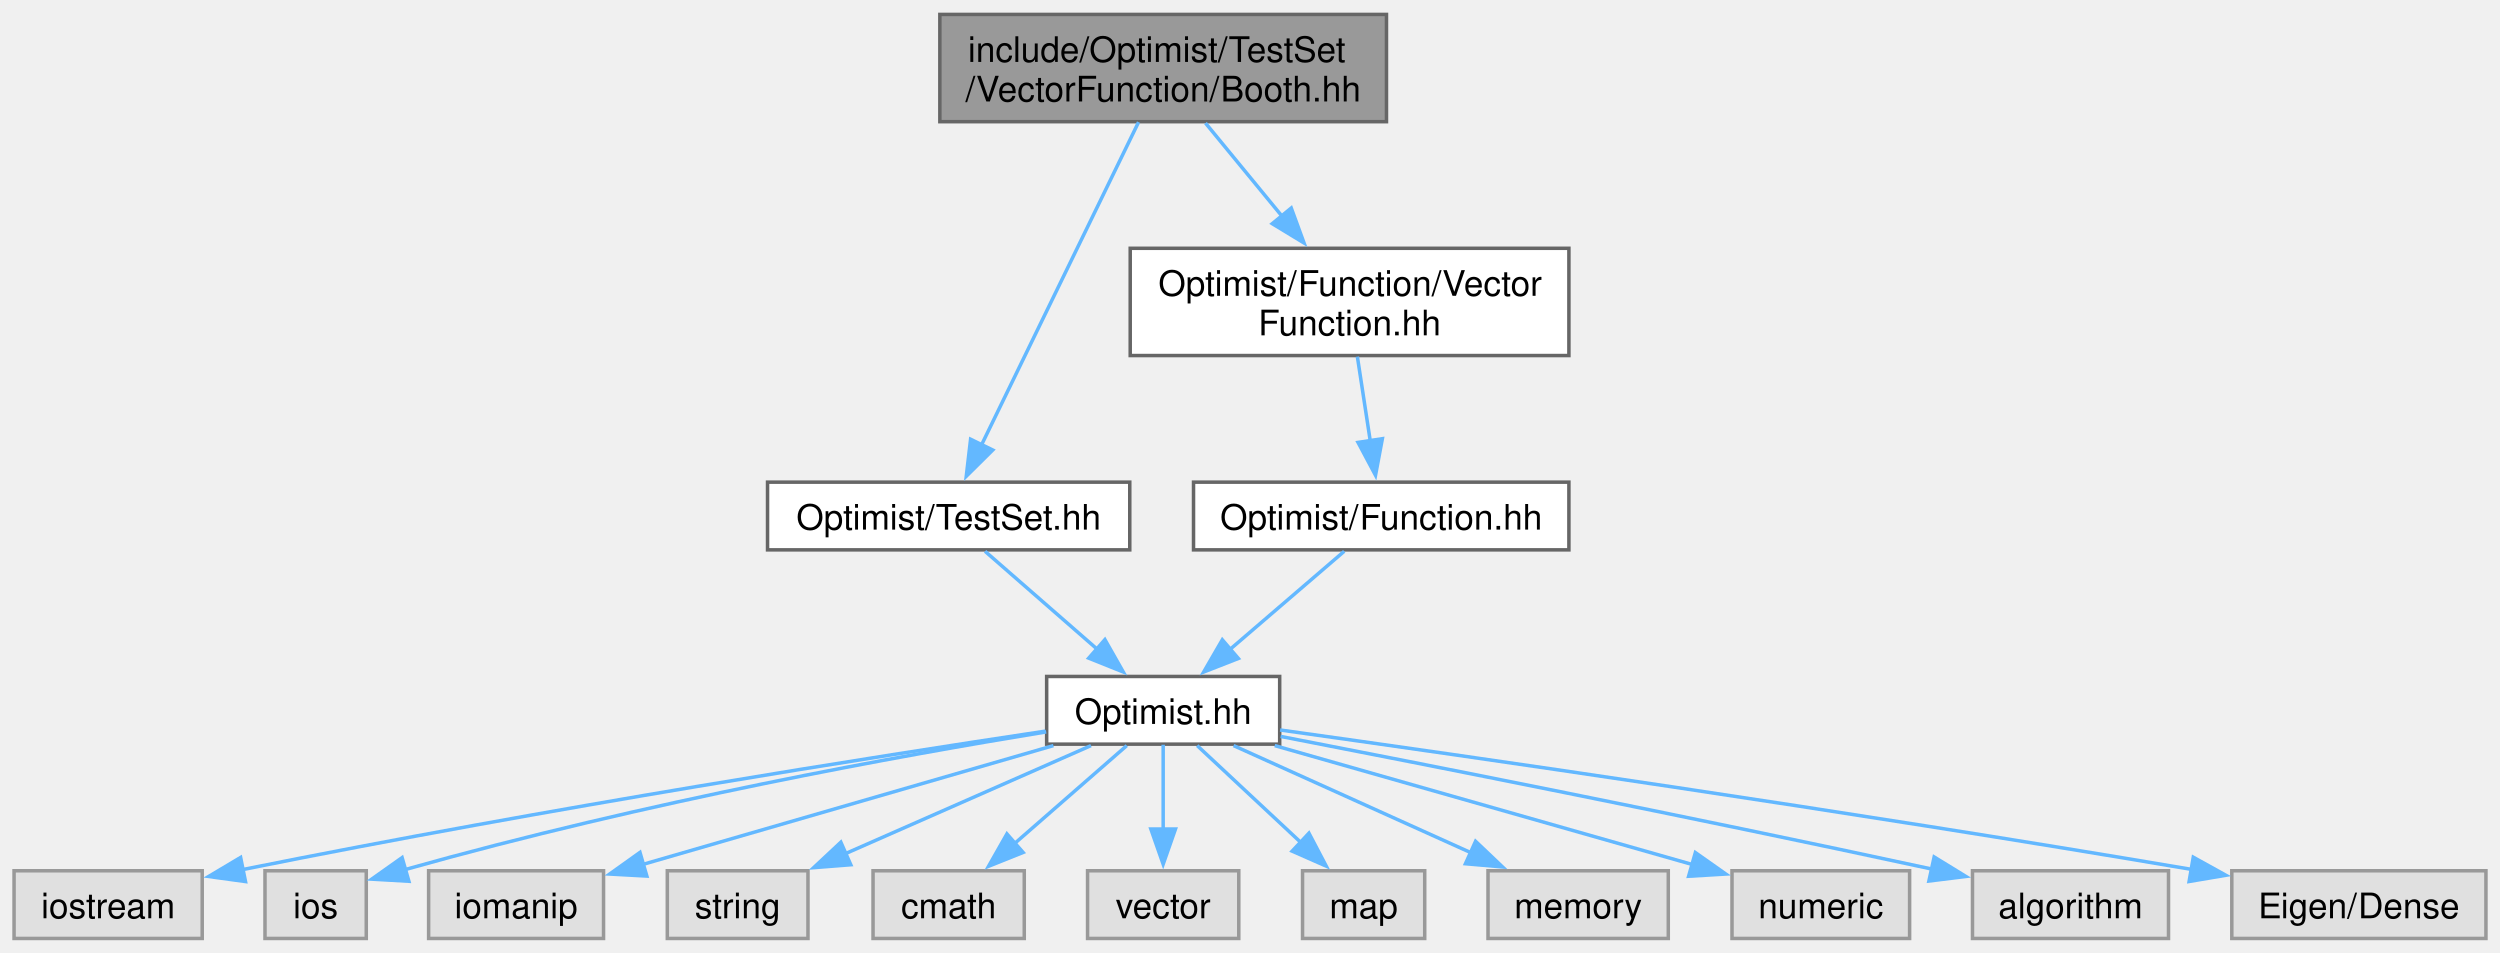
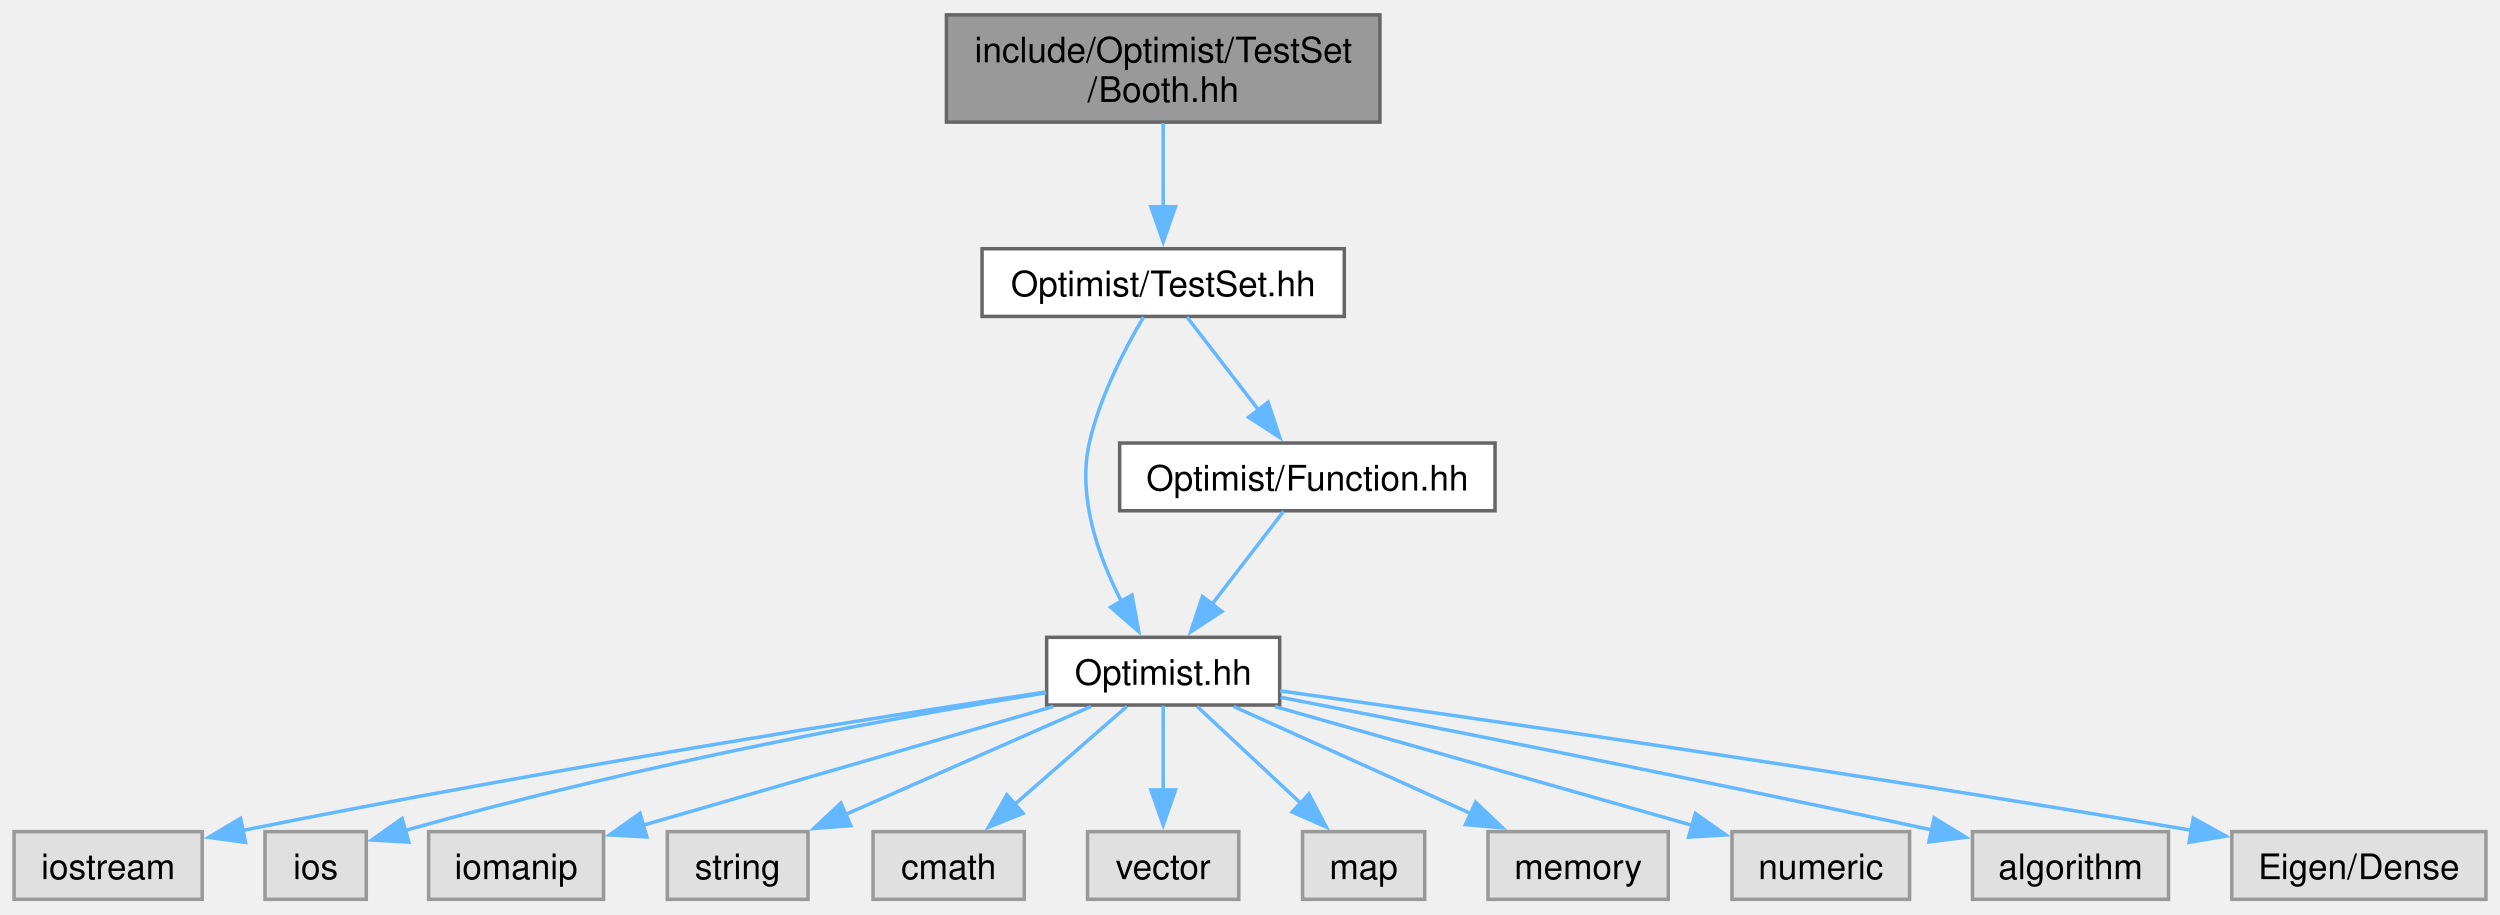
- <svg xmlns="http://www.w3.org/2000/svg" xmlns:xlink="http://www.w3.org/1999/xlink" width="711pt" height="271pt" viewBox="0.00 0.00 710.88 270.75">
-   <g id="graph0" class="graph" transform="scale(1 1) rotate(0) translate(4 266.75)">
+ <svg xmlns="http://www.w3.org/2000/svg" xmlns:xlink="http://www.w3.org/1999/xlink" width="711pt" height="260pt" viewBox="0.00 0.00 710.88 259.50">
+   <g id="graph0" class="graph" transform="scale(1 1) rotate(0) translate(4 255.5)">
    <g id="Node000001" class="node">
      <g id="a_Node000001">
        <a xlink:title=" ">
-           <polygon fill="#999999" stroke="#666666" points="390.25,-262.75 263.25,-262.75 263.25,-232.25 390.25,-232.25 390.25,-262.75" />
-           <text text-anchor="start" x="271.25" y="-249.25" font-family="Helvetica,sans-Serif" font-size="10.00">include/Optimist/TestSet</text>
-           <text text-anchor="middle" x="326.75" y="-238" font-family="Helvetica,sans-Serif" font-size="10.00">/VectorFunction/Booth.hh</text>
+           <polygon fill="#999999" stroke="#666666" points="388.38,-251.5 265.12,-251.5 265.12,-221 388.38,-221 388.38,-251.5" />
+           <text text-anchor="start" x="273.12" y="-238" font-family="Helvetica,sans-Serif" font-size="10.00">include/Optimist/TestSet</text>
+           <text text-anchor="middle" x="326.75" y="-226.75" font-family="Helvetica,sans-Serif" font-size="10.00">/Booth.hh</text>
        </a>
      </g>
    </g>
    <g id="Node000002" class="node">
      <g id="a_Node000002">
        <a xlink:href="_test_set_8hh.html" target="_top" xlink:title=" ">
-           <polygon fill="white" stroke="#666666" points="317.25,-129.75 214.25,-129.75 214.25,-110.5 317.25,-110.5 317.25,-129.75" />
-           <text text-anchor="middle" x="265.75" y="-116.25" font-family="Helvetica,sans-Serif" font-size="10.00">Optimist/TestSet.hh</text>
+           <polygon fill="white" stroke="#666666" points="378.25,-185 275.25,-185 275.25,-165.75 378.25,-165.75 378.25,-185" />
+           <text text-anchor="middle" x="326.75" y="-171.5" font-family="Helvetica,sans-Serif" font-size="10.00">Optimist/TestSet.hh</text>
        </a>
      </g>
    </g>
    <g id="edge1_Node000001_Node000002" class="edge">
      <g id="a_edge1_Node000001_Node000002">
        <a xlink:title=" ">
-           <path fill="none" stroke="#63b8ff" d="M319.75,-232.12C308.73,-209.47 287.33,-165.49 275.04,-140.22" />
-           <polygon fill="#63b8ff" stroke="#63b8ff" points="278.29,-138.89 270.76,-131.43 271.99,-141.95 278.29,-138.89" />
-         </a>
-       </g>
-     </g>
-     <g id="Node000015" class="node">
-       <g id="a_Node000015">
-         <a xlink:href="_vector_function_8hh.html" target="_top" xlink:title=" ">
-           <polygon fill="white" stroke="#666666" points="442.12,-196.25 317.38,-196.25 317.38,-165.75 442.12,-165.75 442.12,-196.25" />
-           <text text-anchor="start" x="325.38" y="-182.75" font-family="Helvetica,sans-Serif" font-size="10.00">Optimist/Function/Vector</text>
-           <text text-anchor="middle" x="379.75" y="-171.5" font-family="Helvetica,sans-Serif" font-size="10.00">Function.hh</text>
-         </a>
-       </g>
-     </g>
-     <g id="edge14_Node000001_Node000015" class="edge">
-       <g id="a_edge14_Node000001_Node000015">
-         <a xlink:title=" ">
-           <path fill="none" stroke="#63b8ff" d="M338.78,-231.86C345.21,-224.03 353.3,-214.19 360.58,-205.33" />
-           <polygon fill="#63b8ff" stroke="#63b8ff" points="363.17,-207.7 366.81,-197.75 357.76,-203.25 363.17,-207.7" />
+           <path fill="none" stroke="#63b8ff" d="M326.75,-220.7C326.75,-213.46 326.75,-204.59 326.75,-196.69" />
+           <polygon fill="#63b8ff" stroke="#63b8ff" points="330.25,-196.96 326.75,-186.96 323.25,-196.96 330.25,-196.96" />
        </a>
      </g>
    </g>
    <g id="Node000003" class="node">
      <g id="a_Node000003">
        <a xlink:href="_optimist_8hh.html" target="_top" xlink:title=" ">
          <polygon fill="white" stroke="#666666" points="359.88,-74.5 293.62,-74.5 293.62,-55.25 359.88,-55.25 359.88,-74.5" />
          <text text-anchor="middle" x="326.75" y="-61" font-family="Helvetica,sans-Serif" font-size="10.00">Optimist.hh</text>
        </a>
      </g>
    </g>
    <g id="edge2_Node000002_Node000003" class="edge">
      <g id="a_edge2_Node000002_Node000003">
        <a xlink:title=" ">
-           <path fill="none" stroke="#63b8ff" d="M276.1,-110.09C284.83,-102.47 297.54,-91.37 308.05,-82.2" />
-           <polygon fill="#63b8ff" stroke="#63b8ff" points="310.18,-84.98 315.41,-75.77 305.58,-79.71 310.18,-84.98" />
+           <path fill="none" stroke="#63b8ff" d="M321.17,-165.57C316.01,-156.86 308.7,-142.95 305.75,-129.75 302.28,-114.24 308.44,-97.17 314.97,-84.57" />
+           <polygon fill="#63b8ff" stroke="#63b8ff" points="317.87,-86.54 319.81,-76.13 311.8,-83.06 317.87,-86.54" />
+         </a>
+       </g>
+     </g>
+     <g id="Node000015" class="node">
+       <g id="a_Node000015">
+         <a xlink:href="_function_8hh.html" target="_top" xlink:title=" ">
+           <polygon fill="white" stroke="#666666" points="421.12,-129.75 314.38,-129.75 314.38,-110.5 421.12,-110.5 421.12,-129.75" />
+           <text text-anchor="middle" x="367.75" y="-116.25" font-family="Helvetica,sans-Serif" font-size="10.00">Optimist/Function.hh</text>
+         </a>
+       </g>
+     </g>
+     <g id="edge14_Node000002_Node000015" class="edge">
+       <g id="a_edge14_Node000002_Node000015">
+         <a xlink:title=" ">
+           <path fill="none" stroke="#63b8ff" d="M333.52,-165.58C339.07,-158.38 347.09,-147.96 353.98,-139.01" />
+           <polygon fill="#63b8ff" stroke="#63b8ff" points="356.58,-141.37 359.91,-131.31 351.04,-137.1 356.58,-141.37" />
        </a>
      </g>
    </g>
    <g id="Node000004" class="node">
      <g id="a_Node000004">
        <a xlink:title=" ">
          <polygon fill="#e0e0e0" stroke="#999999" points="53.5,-19.25 0,-19.25 0,0 53.5,0 53.5,-19.25" />
          <text text-anchor="middle" x="26.75" y="-5.75" font-family="Helvetica,sans-Serif" font-size="10.00">iostream</text>
        </a>
      </g>
    </g>
    <g id="edge3_Node000003_Node000004" class="edge">
      <g id="a_edge3_Node000003_Node000004">
        <a xlink:title=" ">
          <path fill="none" stroke="#63b8ff" d="M293.28,-58.96C245.09,-51.72 153.13,-37.32 65.1,-19.61" />
          <polygon fill="#63b8ff" stroke="#63b8ff" points="65.81,-16.18 55.32,-17.62 64.42,-23.04 65.81,-16.18" />
        </a>
      </g>
    </g>
    <g id="Node000005" class="node">
      <g id="a_Node000005">
        <a xlink:title=" ">
          <polygon fill="#e0e0e0" stroke="#999999" points="100.15,-19.25 71.35,-19.25 71.35,0 100.15,0 100.15,-19.25" />
          <text text-anchor="middle" x="85.75" y="-5.75" font-family="Helvetica,sans-Serif" font-size="10.00">ios</text>
        </a>
      </g>
    </g>
    <g id="edge4_Node000003_Node000005" class="edge">
      <g id="a_edge4_Node000003_Node000005">
        <a xlink:title=" ">
          <path fill="none" stroke="#63b8ff" d="M293.49,-58.74C252.5,-52.04 180.62,-39.14 110.94,-19.52" />
          <polygon fill="#63b8ff" stroke="#63b8ff" points="112.27,-16.26 101.69,-16.87 110.34,-22.99 112.27,-16.26" />
        </a>
      </g>
    </g>
    <g id="Node000006" class="node">
      <g id="a_Node000006">
        <a xlink:title=" ">
          <polygon fill="#e0e0e0" stroke="#999999" points="167.62,-19.25 117.88,-19.25 117.88,0 167.62,0 167.62,-19.25" />
          <text text-anchor="middle" x="142.75" y="-5.75" font-family="Helvetica,sans-Serif" font-size="10.00">iomanip</text>
        </a>
      </g>
    </g>
    <g id="edge5_Node000003_Node000006" class="edge">
      <g id="a_edge5_Node000003_Node000006">
        <a xlink:title=" ">
          <path fill="none" stroke="#63b8ff" d="M295.54,-54.84C263.2,-45.48 212.74,-30.88 178.74,-21.04" />
          <polygon fill="#63b8ff" stroke="#63b8ff" points="179.93,-17.74 169.35,-18.32 177.98,-24.47 179.93,-17.74" />
        </a>
      </g>
    </g>
    <g id="Node000007" class="node">
      <g id="a_Node000007">
        <a xlink:title=" ">
          <polygon fill="#e0e0e0" stroke="#999999" points="225.75,-19.25 185.75,-19.25 185.75,0 225.75,0 225.75,-19.25" />
          <text text-anchor="middle" x="205.75" y="-5.75" font-family="Helvetica,sans-Serif" font-size="10.00">string</text>
        </a>
      </g>
    </g>
    <g id="edge6_Node000003_Node000007" class="edge">
      <g id="a_edge6_Node000003_Node000007">
        <a xlink:title=" ">
          <path fill="none" stroke="#63b8ff" d="M306.22,-54.84C287.07,-46.41 258.25,-33.73 236.38,-24.11" />
          <polygon fill="#63b8ff" stroke="#63b8ff" points="237.92,-20.96 227.36,-20.13 235.1,-27.37 237.92,-20.96" />
        </a>
      </g>
    </g>
    <g id="Node000008" class="node">
      <g id="a_Node000008">
        <a xlink:title=" ">
          <polygon fill="#e0e0e0" stroke="#999999" points="287.25,-19.25 244.25,-19.25 244.25,0 287.25,0 287.25,-19.25" />
          <text text-anchor="middle" x="265.75" y="-5.75" font-family="Helvetica,sans-Serif" font-size="10.00">cmath</text>
        </a>
      </g>
    </g>
    <g id="edge7_Node000003_Node000008" class="edge">
      <g id="a_edge7_Node000003_Node000008">
        <a xlink:title=" ">
          <path fill="none" stroke="#63b8ff" d="M316.4,-54.84C307.67,-47.22 294.96,-36.12 284.45,-26.95" />
          <polygon fill="#63b8ff" stroke="#63b8ff" points="286.92,-24.46 277.09,-20.52 282.32,-29.73 286.92,-24.46" />
        </a>
      </g>
    </g>
    <g id="Node000009" class="node">
      <g id="a_Node000009">
        <a xlink:title=" ">
          <polygon fill="#e0e0e0" stroke="#999999" points="348.25,-19.25 305.25,-19.25 305.25,0 348.25,0 348.25,-19.25" />
          <text text-anchor="middle" x="326.75" y="-5.75" font-family="Helvetica,sans-Serif" font-size="10.00">vector</text>
        </a>
      </g>
    </g>
    <g id="edge8_Node000003_Node000009" class="edge">
      <g id="a_edge8_Node000003_Node000009">
        <a xlink:title=" ">
          <path fill="none" stroke="#63b8ff" d="M326.75,-55.08C326.75,-48.57 326.75,-39.42 326.75,-31.12" />
          <polygon fill="#63b8ff" stroke="#63b8ff" points="330.25,-31.12 326.75,-21.12 323.25,-31.12 330.25,-31.12" />
        </a>
      </g>
    </g>
    <g id="Node000010" class="node">
      <g id="a_Node000010">
        <a xlink:title=" ">
          <polygon fill="#e0e0e0" stroke="#999999" points="401.12,-19.25 366.38,-19.25 366.38,0 401.12,0 401.12,-19.25" />
          <text text-anchor="middle" x="383.75" y="-5.75" font-family="Helvetica,sans-Serif" font-size="10.00">map</text>
        </a>
      </g>
    </g>
    <g id="edge9_Node000003_Node000010" class="edge">
      <g id="a_edge9_Node000003_Node000010">
        <a xlink:title=" ">
          <path fill="none" stroke="#63b8ff" d="M336.42,-54.84C344.49,-47.3 356.22,-36.35 365.97,-27.23" />
          <polygon fill="#63b8ff" stroke="#63b8ff" points="368.2,-29.94 373.12,-20.56 363.42,-24.83 368.2,-29.94" />
        </a>
      </g>
    </g>
    <g id="Node000011" class="node">
      <g id="a_Node000011">
        <a xlink:title=" ">
          <polygon fill="#e0e0e0" stroke="#999999" points="470.38,-19.25 419.12,-19.25 419.12,0 470.38,0 470.38,-19.25" />
          <text text-anchor="middle" x="444.75" y="-5.75" font-family="Helvetica,sans-Serif" font-size="10.00">memory</text>
        </a>
      </g>
    </g>
    <g id="edge10_Node000003_Node000011" class="edge">
      <g id="a_edge10_Node000003_Node000011">
        <a xlink:title=" ">
          <path fill="none" stroke="#63b8ff" d="M346.77,-54.84C365.24,-46.5 392.96,-34 414.2,-24.41" />
          <polygon fill="#63b8ff" stroke="#63b8ff" points="415.58,-27.63 423.26,-20.33 412.7,-21.25 415.58,-27.63" />
        </a>
      </g>
    </g>
    <g id="Node000012" class="node">
      <g id="a_Node000012">
        <a xlink:title=" ">
          <polygon fill="#e0e0e0" stroke="#999999" points="539,-19.25 488.5,-19.25 488.5,0 539,0 539,-19.25" />
          <text text-anchor="middle" x="513.75" y="-5.75" font-family="Helvetica,sans-Serif" font-size="10.00">numeric</text>
        </a>
      </g>
    </g>
    <g id="edge11_Node000003_Node000012" class="edge">
      <g id="a_edge11_Node000003_Node000012">
        <a xlink:title=" ">
          <path fill="none" stroke="#63b8ff" d="M358.47,-54.84C391.33,-45.48 442.62,-30.88 477.17,-21.04" />
          <polygon fill="#63b8ff" stroke="#63b8ff" points="478.08,-24.42 486.74,-18.32 476.16,-17.69 478.08,-24.42" />
        </a>
      </g>
    </g>
    <g id="Node000013" class="node">
      <g id="a_Node000013">
        <a xlink:title=" ">
          <polygon fill="#e0e0e0" stroke="#999999" points="612.62,-19.25 556.88,-19.25 556.88,0 612.62,0 612.62,-19.25" />
          <text text-anchor="middle" x="584.75" y="-5.75" font-family="Helvetica,sans-Serif" font-size="10.00">algorithm</text>
        </a>
      </g>
    </g>
    <g id="edge12_Node000003_Node000013" class="edge">
      <g id="a_edge12_Node000003_Node000013">
        <a xlink:title=" ">
          <path fill="none" stroke="#63b8ff" d="M360.14,-57.45C401.35,-49.46 473.86,-35.17 545.47,-19.7" />
          <polygon fill="#63b8ff" stroke="#63b8ff" points="545.98,-23.17 555.01,-17.63 544.49,-16.33 545.98,-23.17" />
        </a>
      </g>
    </g>
    <g id="Node000014" class="node">
      <g id="a_Node000014">
        <a xlink:title=" ">
          <polygon fill="#e0e0e0" stroke="#999999" points="702.88,-19.25 630.62,-19.25 630.62,0 702.88,0 702.88,-19.25" />
          <text text-anchor="middle" x="666.75" y="-5.75" font-family="Helvetica,sans-Serif" font-size="10.00">Eigen/Dense</text>
        </a>
      </g>
    </g>
    <g id="edge13_Node000003_Node000014" class="edge">
      <g id="a_edge13_Node000003_Node000014">
        <a xlink:title=" ">
          <path fill="none" stroke="#63b8ff" d="M360,-59.28C412.72,-51.9 519,-36.64 619.19,-19.63" />
          <polygon fill="#63b8ff" stroke="#63b8ff" points="619.66,-23.1 628.93,-17.97 618.48,-16.2 619.66,-23.1" />
        </a>
      </g>
    </g>
-     <g id="Node000016" class="node">
-       <g id="a_Node000016">
-         <a xlink:href="_function_8hh.html" target="_top" xlink:title=" ">
-           <polygon fill="white" stroke="#666666" points="442.12,-129.75 335.38,-129.75 335.38,-110.5 442.12,-110.5 442.12,-129.75" />
-           <text text-anchor="middle" x="388.75" y="-116.25" font-family="Helvetica,sans-Serif" font-size="10.00">Optimist/Function.hh</text>
-         </a>
-       </g>
-     </g>
-     <g id="edge15_Node000015_Node000016" class="edge">
-       <g id="a_edge15_Node000015_Node000016">
-         <a xlink:title=" ">
-           <path fill="none" stroke="#63b8ff" d="M381.97,-165.45C383.08,-158.21 384.44,-149.34 385.64,-141.44" />
-           <polygon fill="#63b8ff" stroke="#63b8ff" points="389.08,-142.11 387.13,-131.7 382.16,-141.05 389.08,-142.11" />
-         </a>
-       </g>
-     </g>
-     <g id="edge16_Node000016_Node000003" class="edge">
-       <g id="a_edge16_Node000016_Node000003">
-         <a xlink:title=" ">
-           <path fill="none" stroke="#63b8ff" d="M378.23,-110.09C369.36,-102.47 356.44,-91.37 345.76,-82.2" />
-           <polygon fill="#63b8ff" stroke="#63b8ff" points="348.13,-79.62 338.26,-75.76 343.57,-84.93 348.13,-79.62" />
+     <g id="edge15_Node000015_Node000003" class="edge">
+       <g id="a_edge15_Node000015_Node000003">
+         <a xlink:title=" ">
+           <path fill="none" stroke="#63b8ff" d="M360.98,-110.33C355.43,-103.13 347.41,-92.71 340.52,-83.76" />
+           <polygon fill="#63b8ff" stroke="#63b8ff" points="343.46,-81.85 334.59,-76.06 337.92,-86.12 343.46,-81.85" />
        </a>
      </g>
    </g>
  </g>
</svg>
